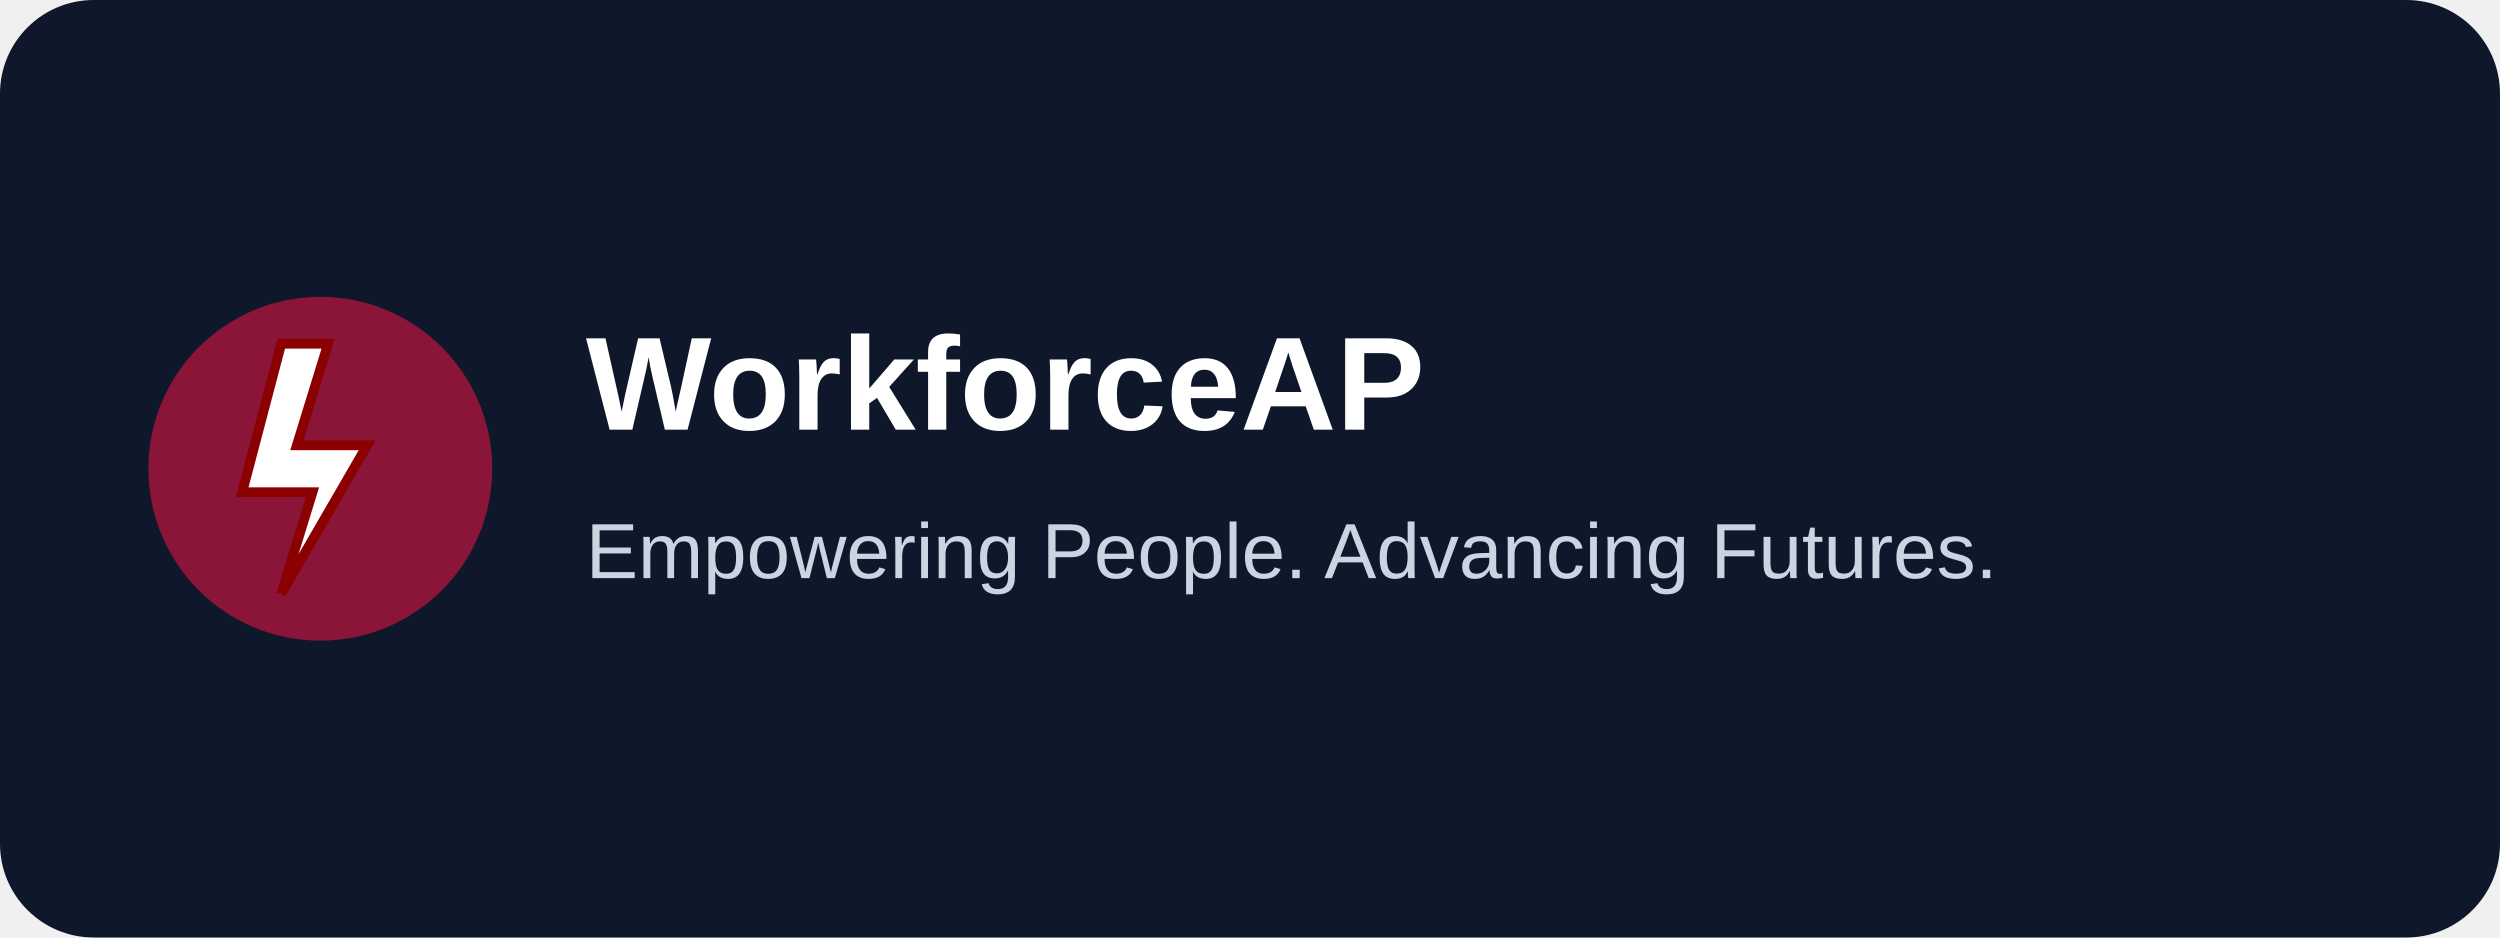
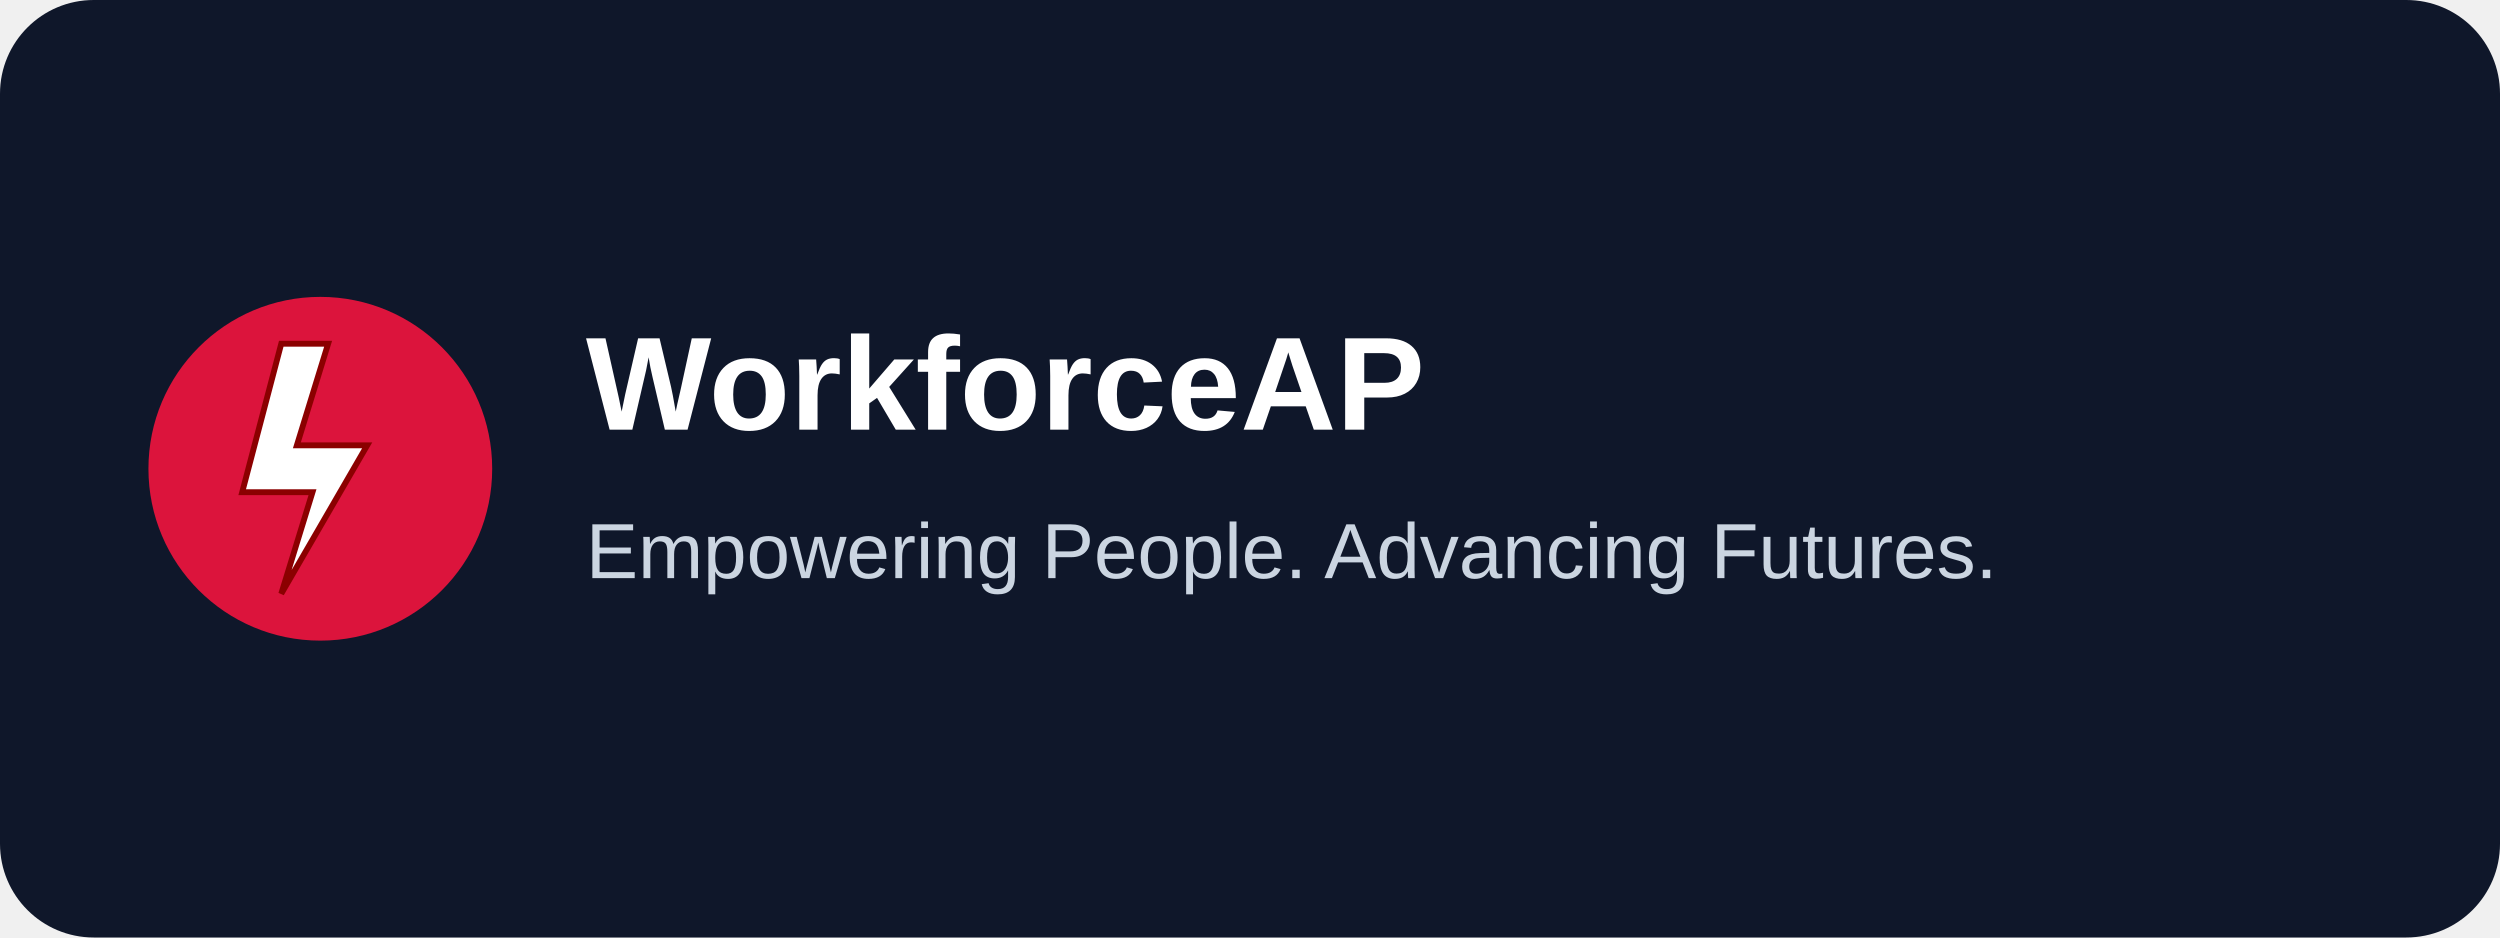
<svg xmlns="http://www.w3.org/2000/svg" width="640" height="240" viewBox="0 0 640 240" role="img" aria-label="Workforce Advancement Project">
  <rect width="640" height="240" rx="24" fill="#0f172a" />
-   <circle cx="82" cy="120" r="44" fill="#8B1538" />
-   <path d="M72 88l12 0-8 26h18l-22 38 8-26H62z" fill="#fff" stroke="#8B0000" stroke-width="2.5" />
-   <text x="150" y="110" fill="#ffffff" font-size="34" font-family="Arial, Helvetica, sans-serif" font-weight="800">WorkforceAP</text>
+   <circle cx="82" cy="120" r="44" fill="#DC143C" />
+   <path d="M72 88l12 0-8 26h18l-22 38 8-26H62z" fill="#fff" stroke="#8B0000" stroke-width="1.5" />
+   <text x="150" y="110" fill="#ffffff" font-size="34" font-family="Arial, Helvetica, sans-serif" font-weight="700">WorkforceAP</text>
  <text x="150" y="148" fill="#cbd5e1" font-size="20" font-family="Arial, Helvetica, sans-serif">Empowering People. Advancing Futures.</text>
</svg>
